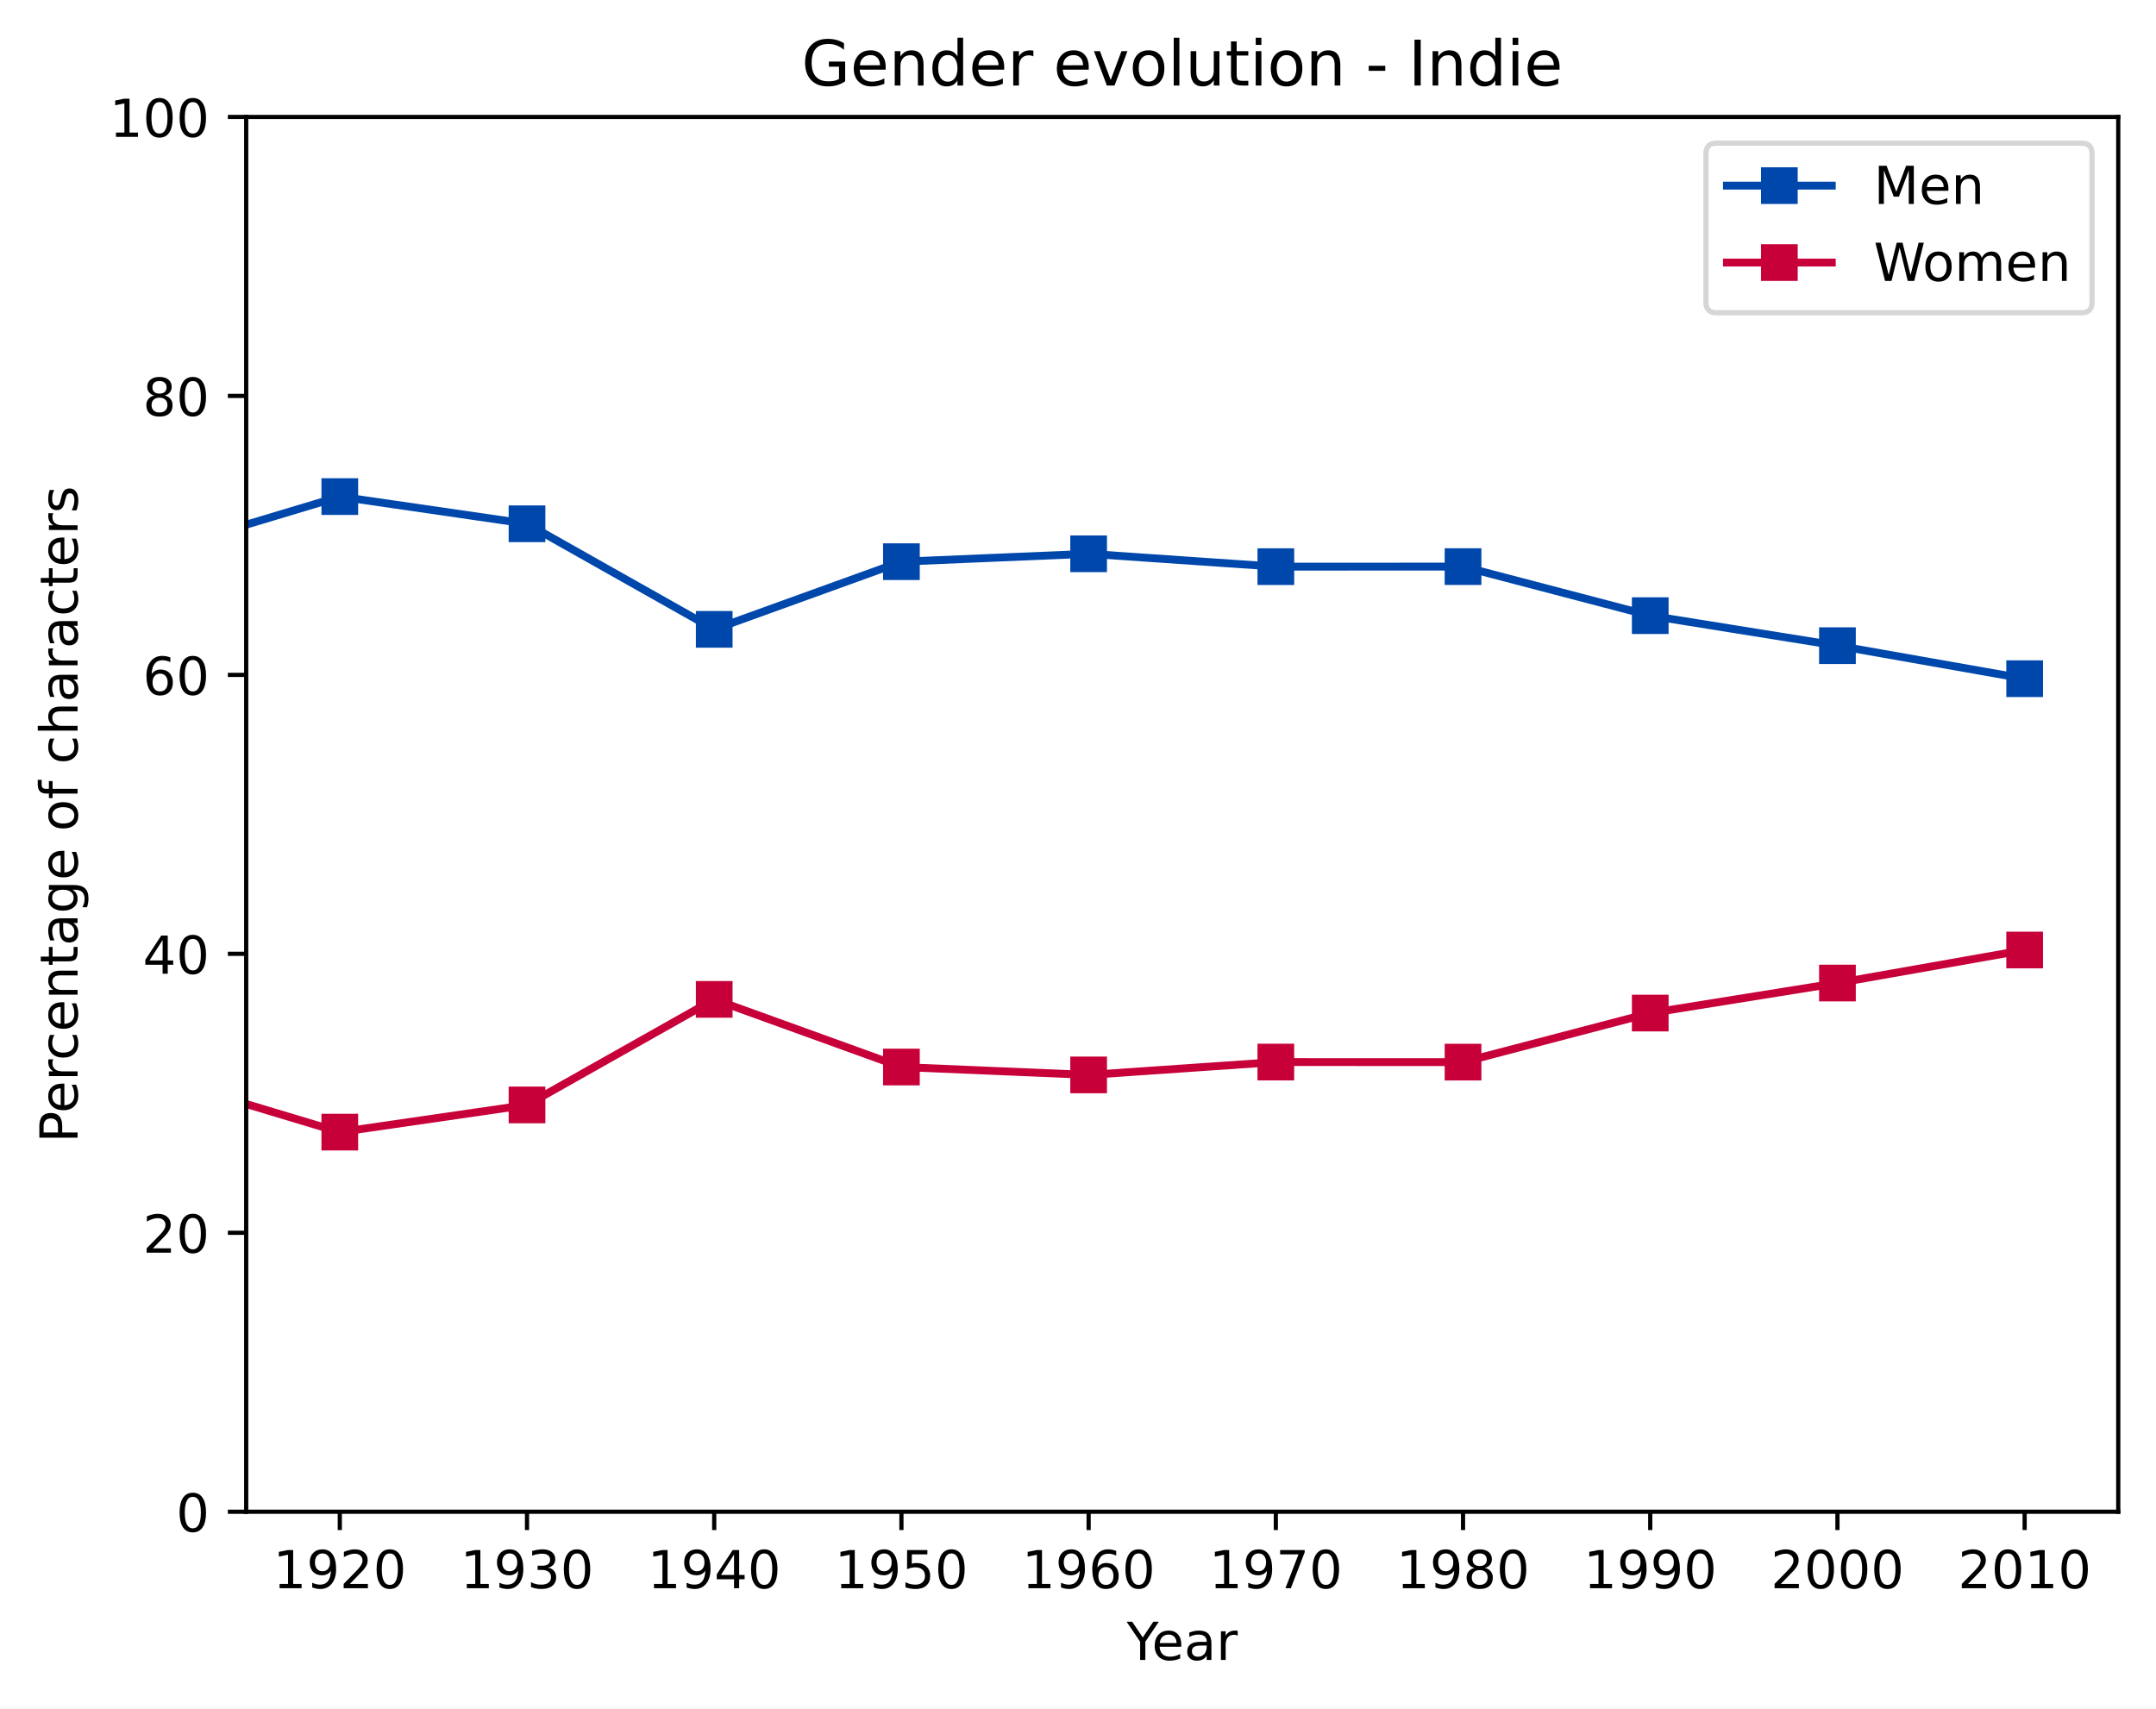
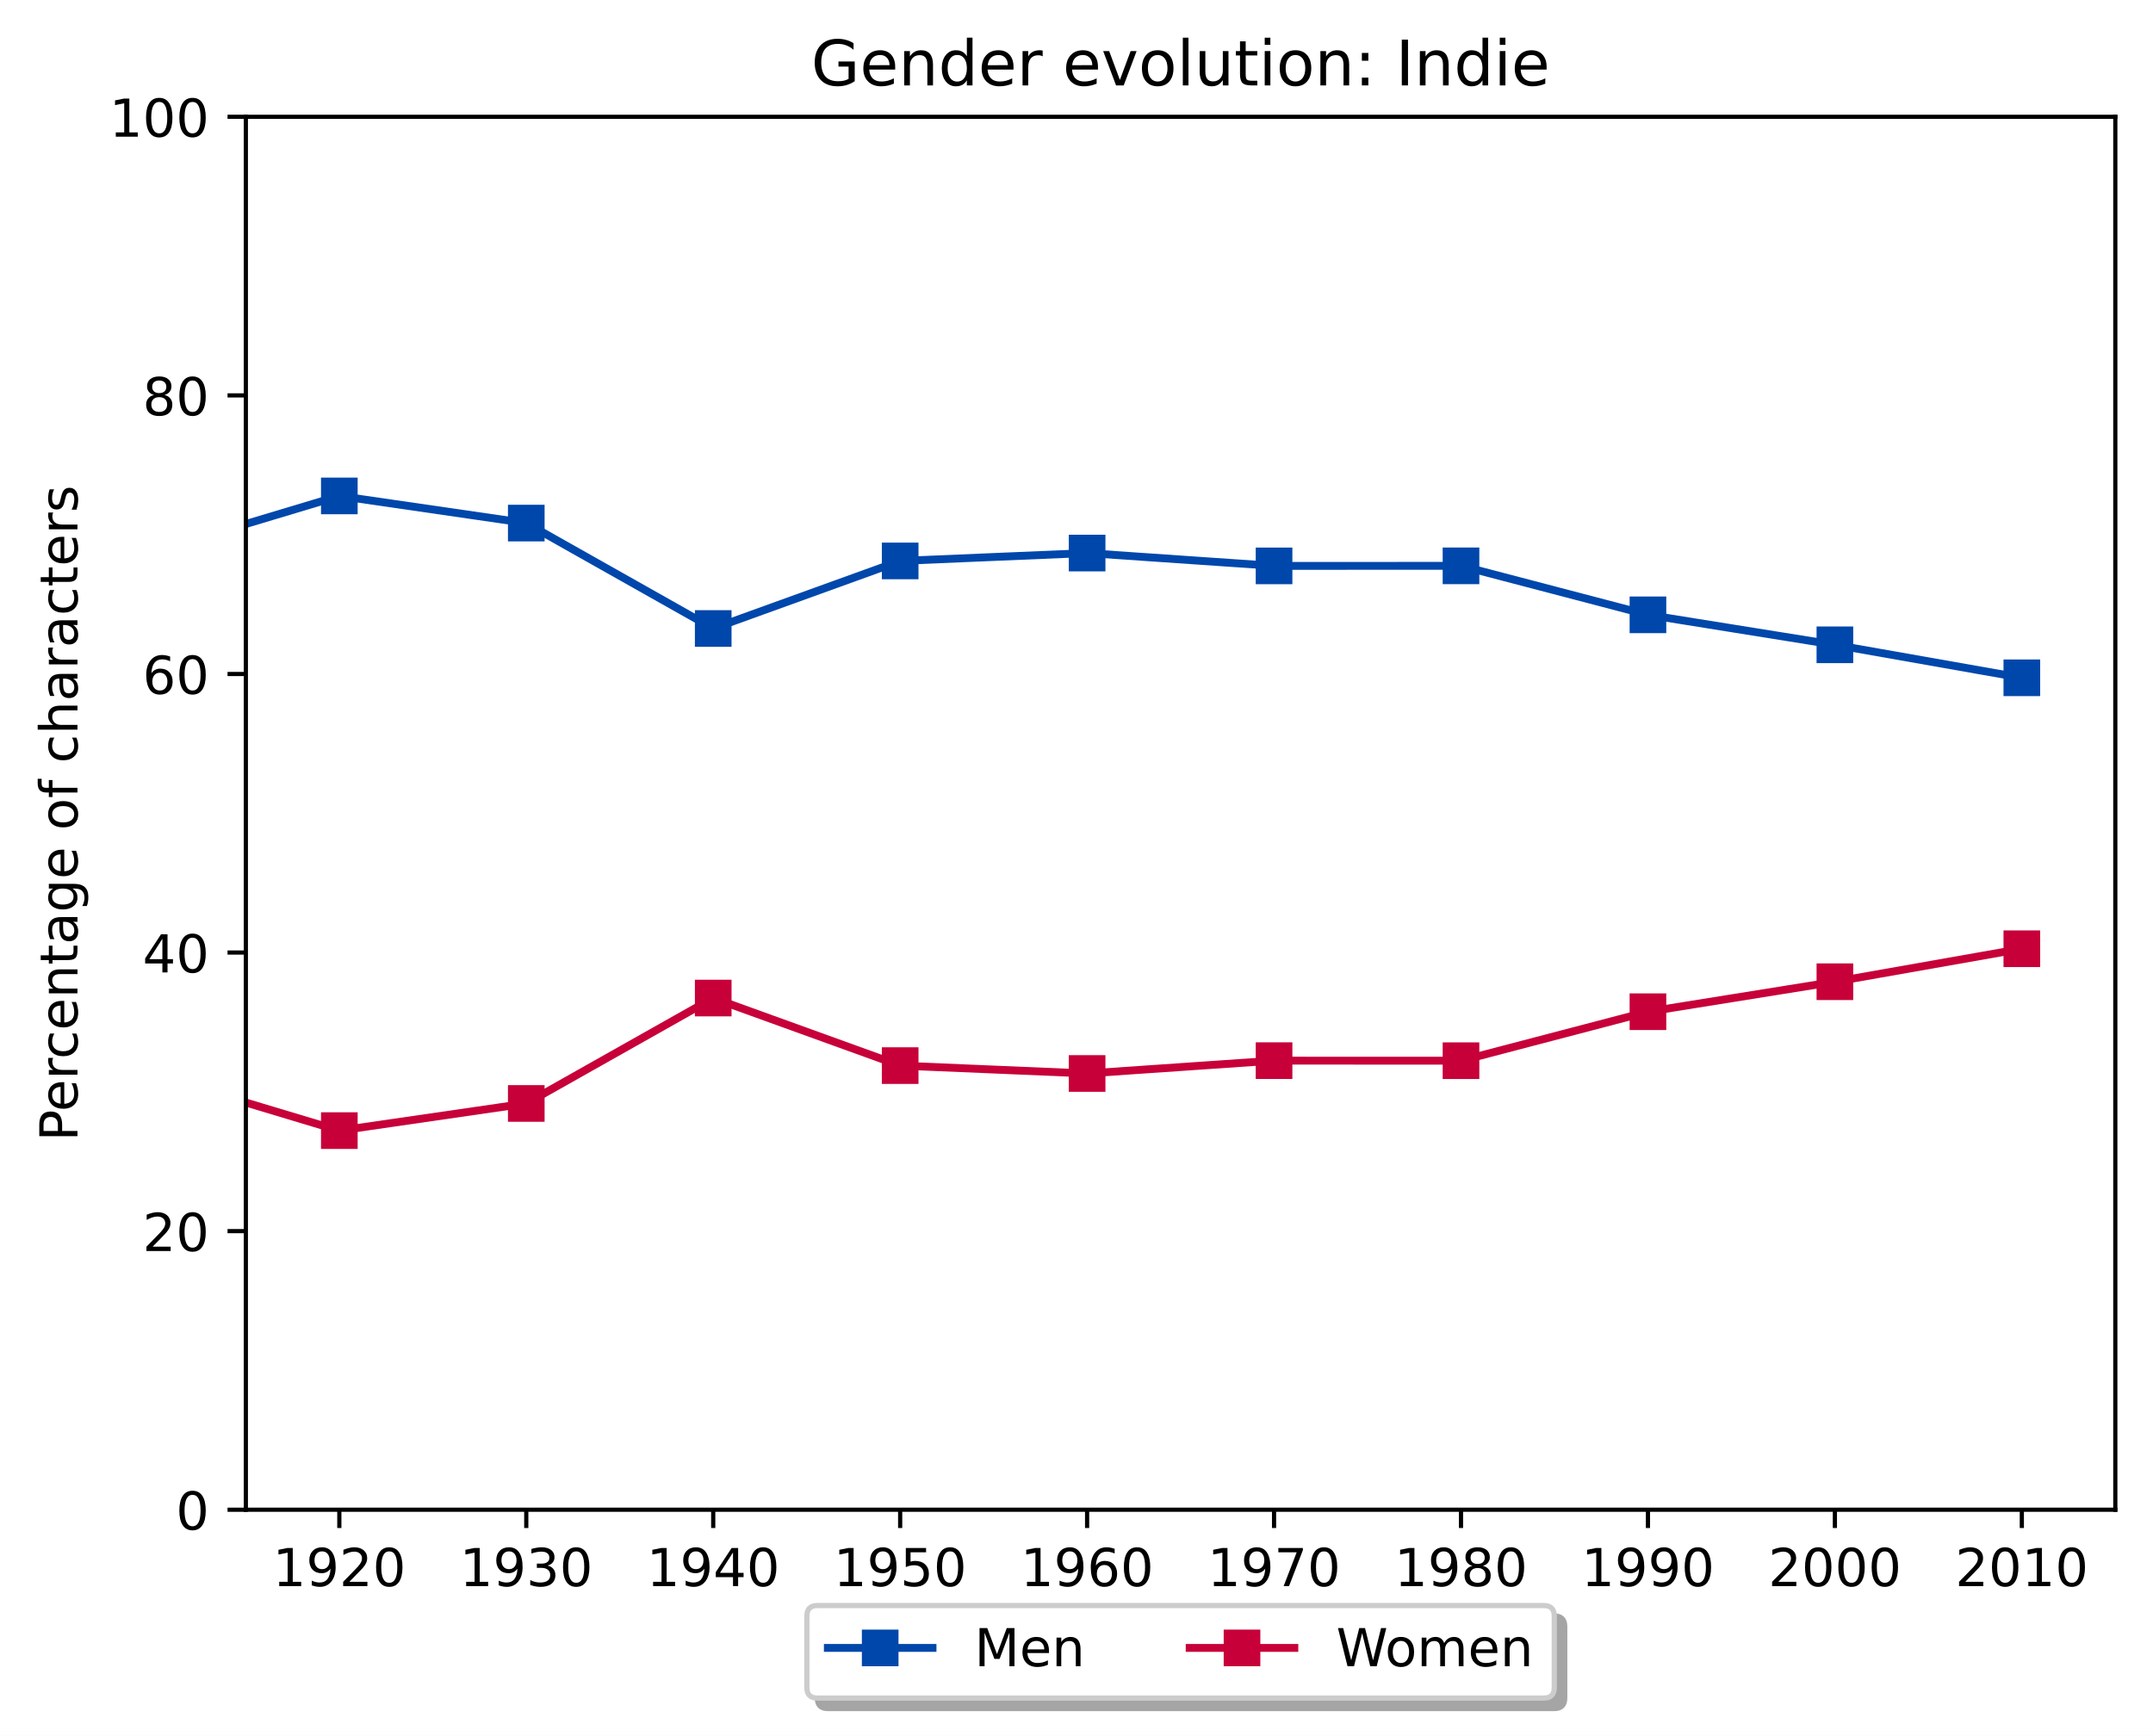
- <svg xmlns="http://www.w3.org/2000/svg" xmlns:xlink="http://www.w3.org/1999/xlink" width="411.286pt" height="325.986pt" viewBox="0 0 411.286 325.986" version="1.1">
+ <svg xmlns="http://www.w3.org/2000/svg" xmlns:xlink="http://www.w3.org/1999/xlink" width="411.286pt" height="331.614pt" viewBox="0 0 411.286 331.614" version="1.1">
  <defs>
    <style type="text/css">*{stroke-linejoin: round; stroke-linecap: butt}</style>
  </defs>
  <g id="figure_1">
    <g id="patch_1">
-       <path d="M 0 325.986  L 411.286 325.986  L 411.286 0  L 0 0  z " style="fill: #ffffff" />
+       <path d="M 0 331.614  L 411.286 331.614  L 411.286 0  L 0 0  z " style="fill: #ffffff" />
    </g>
    <g id="axes_1">
      <g id="patch_2">
        <path d="M 46.966 288.43  L 404.086 288.43  L 404.086 22.318  L 46.966 22.318  z " style="fill: #ffffff" />
      </g>
      <g id="matplotlib.axis_1">
        <g id="xtick_1">
          <g id="line2d_1">
            <defs>
-               <path id="m9029a5acb0" d="M 0 0  L 0 3.5  " style="stroke: #000000; stroke-width: 0.8" />
-             </defs>
-             <g>
-               <use xlink:href="#m9029a5acb0" x="64.822" y="288.43" style="stroke: #000000; stroke-width: 0.8" />
+               <path id="m57c73f79bc" d="M 0 0  L 0 3.5  " style="stroke: #000000; stroke-width: 0.8" />
+             </defs>
+             <g>
+               <use xlink:href="#m57c73f79bc" x="64.822" y="288.43" style="stroke: #000000; stroke-width: 0.8" />
            </g>
          </g>
          <g id="text_1">
            <g transform="translate(52.09663 303.0286)scale(0.1 -0.1)">
              <defs>
                <path id="DejaVuSans-31" d="M 794 531  L 1825 531  L 1825 4091  L 703 3866  L 703 4441  L 1819 4666  L 2450 4666  L 2450 531  L 3481 531  L 3481 0  L 794 0  L 794 531  z " transform="scale(0.015625)" />
                <path id="DejaVuSans-39" d="M 703 97  L 703 672  Q 941 559 1184 500  Q 1428 441 1663 441  Q 2288 441 2617 861  Q 2947 1281 2994 2138  Q 2813 1869 2534 1725  Q 2256 1581 1919 1581  Q 1219 1581 811 2004  Q 403 2428 403 3163  Q 403 3881 828 4315  Q 1253 4750 1959 4750  Q 2769 4750 3195 4129  Q 3622 3509 3622 2328  Q 3622 1225 3098 567  Q 2575 -91 1691 -91  Q 1453 -91 1209 -44  Q 966 3 703 97  z M 1959 2075  Q 2384 2075 2632 2365  Q 2881 2656 2881 3163  Q 2881 3666 2632 3958  Q 2384 4250 1959 4250  Q 1534 4250 1286 3958  Q 1038 3666 1038 3163  Q 1038 2656 1286 2365  Q 1534 2075 1959 2075  z " transform="scale(0.015625)" />
                <path id="DejaVuSans-32" d="M 1228 531  L 3431 531  L 3431 0  L 469 0  L 469 531  Q 828 903 1448 1529  Q 2069 2156 2228 2338  Q 2531 2678 2651 2914  Q 2772 3150 2772 3378  Q 2772 3750 2511 3984  Q 2250 4219 1831 4219  Q 1534 4219 1204 4116  Q 875 4013 500 3803  L 500 4441  Q 881 4594 1212 4672  Q 1544 4750 1819 4750  Q 2544 4750 2975 4387  Q 3406 4025 3406 3419  Q 3406 3131 3298 2873  Q 3191 2616 2906 2266  Q 2828 2175 2409 1742  Q 1991 1309 1228 531  z " transform="scale(0.015625)" />
                <path id="DejaVuSans-30" d="M 2034 4250  Q 1547 4250 1301 3770  Q 1056 3291 1056 2328  Q 1056 1369 1301 889  Q 1547 409 2034 409  Q 2525 409 2770 889  Q 3016 1369 3016 2328  Q 3016 3291 2770 3770  Q 2525 4250 2034 4250  z M 2034 4750  Q 2819 4750 3233 4129  Q 3647 3509 3647 2328  Q 3647 1150 3233 529  Q 2819 -91 2034 -91  Q 1250 -91 836 529  Q 422 1150 422 2328  Q 422 3509 836 4129  Q 1250 4750 2034 4750  z " transform="scale(0.015625)" />
              </defs>
              <use xlink:href="#DejaVuSans-31" />
              <use xlink:href="#DejaVuSans-39" x="63.623" />
              <use xlink:href="#DejaVuSans-32" x="127.246" />
              <use xlink:href="#DejaVuSans-30" x="190.869" />
            </g>
          </g>
        </g>
        <g id="xtick_2">
          <g id="line2d_2">
            <g>
-               <use xlink:href="#m9029a5acb0" x="100.534" y="288.43" style="stroke: #000000; stroke-width: 0.8" />
+               <use xlink:href="#m57c73f79bc" x="100.534" y="288.43" style="stroke: #000000; stroke-width: 0.8" />
            </g>
          </g>
          <g id="text_2">
            <g transform="translate(87.80863 303.0286)scale(0.1 -0.1)">
              <defs>
                <path id="DejaVuSans-33" d="M 2597 2516  Q 3050 2419 3304 2112  Q 3559 1806 3559 1356  Q 3559 666 3084 287  Q 2609 -91 1734 -91  Q 1441 -91 1130 -33  Q 819 25 488 141  L 488 750  Q 750 597 1062 519  Q 1375 441 1716 441  Q 2309 441 2620 675  Q 2931 909 2931 1356  Q 2931 1769 2642 2001  Q 2353 2234 1838 2234  L 1294 2234  L 1294 2753  L 1863 2753  Q 2328 2753 2575 2939  Q 2822 3125 2822 3475  Q 2822 3834 2567 4026  Q 2313 4219 1838 4219  Q 1578 4219 1281 4162  Q 984 4106 628 3988  L 628 4550  Q 988 4650 1302 4700  Q 1616 4750 1894 4750  Q 2613 4750 3031 4423  Q 3450 4097 3450 3541  Q 3450 3153 3228 2886  Q 3006 2619 2597 2516  z " transform="scale(0.015625)" />
              </defs>
              <use xlink:href="#DejaVuSans-31" />
              <use xlink:href="#DejaVuSans-39" x="63.623" />
              <use xlink:href="#DejaVuSans-33" x="127.246" />
              <use xlink:href="#DejaVuSans-30" x="190.869" />
            </g>
          </g>
        </g>
        <g id="xtick_3">
          <g id="line2d_3">
            <g>
-               <use xlink:href="#m9029a5acb0" x="136.246" y="288.43" style="stroke: #000000; stroke-width: 0.8" />
+               <use xlink:href="#m57c73f79bc" x="136.246" y="288.43" style="stroke: #000000; stroke-width: 0.8" />
            </g>
          </g>
          <g id="text_3">
            <g transform="translate(123.5206 303.0286)scale(0.1 -0.1)">
              <defs>
                <path id="DejaVuSans-34" d="M 2419 4116  L 825 1625  L 2419 1625  L 2419 4116  z M 2253 4666  L 3047 4666  L 3047 1625  L 3713 1625  L 3713 1100  L 3047 1100  L 3047 0  L 2419 0  L 2419 1100  L 313 1100  L 313 1709  L 2253 4666  z " transform="scale(0.015625)" />
              </defs>
              <use xlink:href="#DejaVuSans-31" />
              <use xlink:href="#DejaVuSans-39" x="63.623" />
              <use xlink:href="#DejaVuSans-34" x="127.246" />
              <use xlink:href="#DejaVuSans-30" x="190.869" />
            </g>
          </g>
        </g>
        <g id="xtick_4">
          <g id="line2d_4">
            <g>
-               <use xlink:href="#m9029a5acb0" x="171.958" y="288.43" style="stroke: #000000; stroke-width: 0.8" />
+               <use xlink:href="#m57c73f79bc" x="171.958" y="288.43" style="stroke: #000000; stroke-width: 0.8" />
            </g>
          </g>
          <g id="text_4">
            <g transform="translate(159.2326 303.0286)scale(0.1 -0.1)">
              <defs>
                <path id="DejaVuSans-35" d="M 691 4666  L 3169 4666  L 3169 4134  L 1269 4134  L 1269 2991  Q 1406 3038 1543 3061  Q 1681 3084 1819 3084  Q 2600 3084 3056 2656  Q 3513 2228 3513 1497  Q 3513 744 3044 326  Q 2575 -91 1722 -91  Q 1428 -91 1123 -41  Q 819 9 494 109  L 494 744  Q 775 591 1075 516  Q 1375 441 1709 441  Q 2250 441 2565 725  Q 2881 1009 2881 1497  Q 2881 1984 2565 2268  Q 2250 2553 1709 2553  Q 1456 2553 1204 2497  Q 953 2441 691 2322  L 691 4666  z " transform="scale(0.015625)" />
              </defs>
              <use xlink:href="#DejaVuSans-31" />
              <use xlink:href="#DejaVuSans-39" x="63.623" />
              <use xlink:href="#DejaVuSans-35" x="127.246" />
              <use xlink:href="#DejaVuSans-30" x="190.869" />
            </g>
          </g>
        </g>
        <g id="xtick_5">
          <g id="line2d_5">
            <g>
-               <use xlink:href="#m9029a5acb0" x="207.67" y="288.43" style="stroke: #000000; stroke-width: 0.8" />
+               <use xlink:href="#m57c73f79bc" x="207.67" y="288.43" style="stroke: #000000; stroke-width: 0.8" />
            </g>
          </g>
          <g id="text_5">
            <g transform="translate(194.9446 303.0286)scale(0.1 -0.1)">
              <defs>
                <path id="DejaVuSans-36" d="M 2113 2584  Q 1688 2584 1439 2293  Q 1191 2003 1191 1497  Q 1191 994 1439 701  Q 1688 409 2113 409  Q 2538 409 2786 701  Q 3034 994 3034 1497  Q 3034 2003 2786 2293  Q 2538 2584 2113 2584  z M 3366 4563  L 3366 3988  Q 3128 4100 2886 4159  Q 2644 4219 2406 4219  Q 1781 4219 1451 3797  Q 1122 3375 1075 2522  Q 1259 2794 1537 2939  Q 1816 3084 2150 3084  Q 2853 3084 3261 2657  Q 3669 2231 3669 1497  Q 3669 778 3244 343  Q 2819 -91 2113 -91  Q 1303 -91 875 529  Q 447 1150 447 2328  Q 447 3434 972 4092  Q 1497 4750 2381 4750  Q 2619 4750 2861 4703  Q 3103 4656 3366 4563  z " transform="scale(0.015625)" />
              </defs>
              <use xlink:href="#DejaVuSans-31" />
              <use xlink:href="#DejaVuSans-39" x="63.623" />
              <use xlink:href="#DejaVuSans-36" x="127.246" />
              <use xlink:href="#DejaVuSans-30" x="190.869" />
            </g>
          </g>
        </g>
        <g id="xtick_6">
          <g id="line2d_6">
            <g>
-               <use xlink:href="#m9029a5acb0" x="243.382" y="288.43" style="stroke: #000000; stroke-width: 0.8" />
+               <use xlink:href="#m57c73f79bc" x="243.382" y="288.43" style="stroke: #000000; stroke-width: 0.8" />
            </g>
          </g>
          <g id="text_6">
            <g transform="translate(230.6566 303.0286)scale(0.1 -0.1)">
              <defs>
                <path id="DejaVuSans-37" d="M 525 4666  L 3525 4666  L 3525 4397  L 1831 0  L 1172 0  L 2766 4134  L 525 4134  L 525 4666  z " transform="scale(0.015625)" />
              </defs>
              <use xlink:href="#DejaVuSans-31" />
              <use xlink:href="#DejaVuSans-39" x="63.623" />
              <use xlink:href="#DejaVuSans-37" x="127.246" />
              <use xlink:href="#DejaVuSans-30" x="190.869" />
            </g>
          </g>
        </g>
        <g id="xtick_7">
          <g id="line2d_7">
            <g>
-               <use xlink:href="#m9029a5acb0" x="279.094" y="288.43" style="stroke: #000000; stroke-width: 0.8" />
+               <use xlink:href="#m57c73f79bc" x="279.094" y="288.43" style="stroke: #000000; stroke-width: 0.8" />
            </g>
          </g>
          <g id="text_7">
            <g transform="translate(266.3686 303.0286)scale(0.1 -0.1)">
              <defs>
                <path id="DejaVuSans-38" d="M 2034 2216  Q 1584 2216 1326 1975  Q 1069 1734 1069 1313  Q 1069 891 1326 650  Q 1584 409 2034 409  Q 2484 409 2743 651  Q 3003 894 3003 1313  Q 3003 1734 2745 1975  Q 2488 2216 2034 2216  z M 1403 2484  Q 997 2584 770 2862  Q 544 3141 544 3541  Q 544 4100 942 4425  Q 1341 4750 2034 4750  Q 2731 4750 3128 4425  Q 3525 4100 3525 3541  Q 3525 3141 3298 2862  Q 3072 2584 2669 2484  Q 3125 2378 3379 2068  Q 3634 1759 3634 1313  Q 3634 634 3220 271  Q 2806 -91 2034 -91  Q 1263 -91 848 271  Q 434 634 434 1313  Q 434 1759 690 2068  Q 947 2378 1403 2484  z M 1172 3481  Q 1172 3119 1398 2916  Q 1625 2713 2034 2713  Q 2441 2713 2670 2916  Q 2900 3119 2900 3481  Q 2900 3844 2670 4047  Q 2441 4250 2034 4250  Q 1625 4250 1398 4047  Q 1172 3844 1172 3481  z " transform="scale(0.015625)" />
              </defs>
              <use xlink:href="#DejaVuSans-31" />
              <use xlink:href="#DejaVuSans-39" x="63.623" />
              <use xlink:href="#DejaVuSans-38" x="127.246" />
              <use xlink:href="#DejaVuSans-30" x="190.869" />
            </g>
          </g>
        </g>
        <g id="xtick_8">
          <g id="line2d_8">
            <g>
-               <use xlink:href="#m9029a5acb0" x="314.806" y="288.43" style="stroke: #000000; stroke-width: 0.8" />
+               <use xlink:href="#m57c73f79bc" x="314.806" y="288.43" style="stroke: #000000; stroke-width: 0.8" />
            </g>
          </g>
          <g id="text_8">
            <g transform="translate(302.0806 303.0286)scale(0.1 -0.1)">
              <use xlink:href="#DejaVuSans-31" />
              <use xlink:href="#DejaVuSans-39" x="63.623" />
              <use xlink:href="#DejaVuSans-39" x="127.246" />
              <use xlink:href="#DejaVuSans-30" x="190.869" />
            </g>
          </g>
        </g>
        <g id="xtick_9">
          <g id="line2d_9">
            <g>
-               <use xlink:href="#m9029a5acb0" x="350.518" y="288.43" style="stroke: #000000; stroke-width: 0.8" />
+               <use xlink:href="#m57c73f79bc" x="350.518" y="288.43" style="stroke: #000000; stroke-width: 0.8" />
            </g>
          </g>
          <g id="text_9">
            <g transform="translate(337.7926 303.0286)scale(0.1 -0.1)">
              <use xlink:href="#DejaVuSans-32" />
              <use xlink:href="#DejaVuSans-30" x="63.623" />
              <use xlink:href="#DejaVuSans-30" x="127.246" />
              <use xlink:href="#DejaVuSans-30" x="190.869" />
            </g>
          </g>
        </g>
        <g id="xtick_10">
          <g id="line2d_10">
            <g>
-               <use xlink:href="#m9029a5acb0" x="386.23" y="288.43" style="stroke: #000000; stroke-width: 0.8" />
+               <use xlink:href="#m57c73f79bc" x="386.23" y="288.43" style="stroke: #000000; stroke-width: 0.8" />
            </g>
          </g>
          <g id="text_10">
            <g transform="translate(373.5046 303.0286)scale(0.1 -0.1)">
              <use xlink:href="#DejaVuSans-32" />
              <use xlink:href="#DejaVuSans-30" x="63.623" />
              <use xlink:href="#DejaVuSans-31" x="127.246" />
              <use xlink:href="#DejaVuSans-30" x="190.869" />
            </g>
          </g>
        </g>
        <g id="text_11">
          <g transform="translate(214.9381 316.7067)scale(0.1 -0.1)">
            <defs>
              <path id="DejaVuSans-59" d="M -13 4666  L 666 4666  L 1959 2747  L 3244 4666  L 3922 4666  L 2272 2222  L 2272 0  L 1638 0  L 1638 2222  L -13 4666  z " transform="scale(0.015625)" />
              <path id="DejaVuSans-65" d="M 3597 1894  L 3597 1613  L 953 1613  Q 991 1019 1311 708  Q 1631 397 2203 397  Q 2534 397 2845 478  Q 3156 559 3463 722  L 3463 178  Q 3153 47 2828 -22  Q 2503 -91 2169 -91  Q 1331 -91 842 396  Q 353 884 353 1716  Q 353 2575 817 3079  Q 1281 3584 2069 3584  Q 2775 3584 3186 3129  Q 3597 2675 3597 1894  z M 3022 2063  Q 3016 2534 2758 2815  Q 2500 3097 2075 3097  Q 1594 3097 1305 2825  Q 1016 2553 972 2059  L 3022 2063  z " transform="scale(0.015625)" />
              <path id="DejaVuSans-61" d="M 2194 1759  Q 1497 1759 1228 1600  Q 959 1441 959 1056  Q 959 750 1161 570  Q 1363 391 1709 391  Q 2188 391 2477 730  Q 2766 1069 2766 1631  L 2766 1759  L 2194 1759  z M 3341 1997  L 3341 0  L 2766 0  L 2766 531  Q 2569 213 2275 61  Q 1981 -91 1556 -91  Q 1019 -91 701 211  Q 384 513 384 1019  Q 384 1609 779 1909  Q 1175 2209 1959 2209  L 2766 2209  L 2766 2266  Q 2766 2663 2505 2880  Q 2244 3097 1772 3097  Q 1472 3097 1187 3025  Q 903 2953 641 2809  L 641 3341  Q 956 3463 1253 3523  Q 1550 3584 1831 3584  Q 2591 3584 2966 3190  Q 3341 2797 3341 1997  z " transform="scale(0.015625)" />
              <path id="DejaVuSans-72" d="M 2631 2963  Q 2534 3019 2420 3045  Q 2306 3072 2169 3072  Q 1681 3072 1420 2755  Q 1159 2438 1159 1844  L 1159 0  L 581 0  L 581 3500  L 1159 3500  L 1159 2956  Q 1341 3275 1631 3429  Q 1922 3584 2338 3584  Q 2397 3584 2469 3576  Q 2541 3569 2628 3553  L 2631 2963  z " transform="scale(0.015625)" />
            </defs>
            <use xlink:href="#DejaVuSans-59" />
            <use xlink:href="#DejaVuSans-65" x="47.834" />
            <use xlink:href="#DejaVuSans-61" x="109.357" />
            <use xlink:href="#DejaVuSans-72" x="170.637" />
          </g>
        </g>
      </g>
      <g id="matplotlib.axis_2">
        <g id="ytick_1">
          <g id="line2d_11">
            <defs>
-               <path id="mecbcc56a6c" d="M 0 0  L -3.5 0  " style="stroke: #000000; stroke-width: 0.8" />
-             </defs>
-             <g>
-               <use xlink:href="#mecbcc56a6c" x="46.966" y="288.43" style="stroke: #000000; stroke-width: 0.8" />
+               <path id="m6d19a3e834" d="M 0 0  L -3.5 0  " style="stroke: #000000; stroke-width: 0.8" />
+             </defs>
+             <g>
+               <use xlink:href="#m6d19a3e834" x="46.966" y="288.43" style="stroke: #000000; stroke-width: 0.8" />
            </g>
          </g>
          <g id="text_12">
            <g transform="translate(33.60312 292.2293)scale(0.1 -0.1)">
              <use xlink:href="#DejaVuSans-30" />
            </g>
          </g>
        </g>
        <g id="ytick_2">
          <g id="line2d_12">
            <g>
-               <use xlink:href="#mecbcc56a6c" x="46.966" y="235.208" style="stroke: #000000; stroke-width: 0.8" />
+               <use xlink:href="#m6d19a3e834" x="46.966" y="235.208" style="stroke: #000000; stroke-width: 0.8" />
            </g>
          </g>
          <g id="text_13">
            <g transform="translate(27.24063 239.0069)scale(0.1 -0.1)">
              <use xlink:href="#DejaVuSans-32" />
              <use xlink:href="#DejaVuSans-30" x="63.623" />
            </g>
          </g>
        </g>
        <g id="ytick_3">
          <g id="line2d_13">
            <g>
-               <use xlink:href="#mecbcc56a6c" x="46.966" y="181.985" style="stroke: #000000; stroke-width: 0.8" />
+               <use xlink:href="#m6d19a3e834" x="46.966" y="181.985" style="stroke: #000000; stroke-width: 0.8" />
            </g>
          </g>
          <g id="text_14">
            <g transform="translate(27.24063 185.7845)scale(0.1 -0.1)">
              <use xlink:href="#DejaVuSans-34" />
              <use xlink:href="#DejaVuSans-30" x="63.623" />
            </g>
          </g>
        </g>
        <g id="ytick_4">
          <g id="line2d_14">
            <g>
-               <use xlink:href="#mecbcc56a6c" x="46.966" y="128.763" style="stroke: #000000; stroke-width: 0.8" />
+               <use xlink:href="#m6d19a3e834" x="46.966" y="128.763" style="stroke: #000000; stroke-width: 0.8" />
            </g>
          </g>
          <g id="text_15">
            <g transform="translate(27.24063 132.5621)scale(0.1 -0.1)">
              <use xlink:href="#DejaVuSans-36" />
              <use xlink:href="#DejaVuSans-30" x="63.623" />
            </g>
          </g>
        </g>
        <g id="ytick_5">
          <g id="line2d_15">
            <g>
-               <use xlink:href="#mecbcc56a6c" x="46.966" y="75.541" style="stroke: #000000; stroke-width: 0.8" />
+               <use xlink:href="#m6d19a3e834" x="46.966" y="75.541" style="stroke: #000000; stroke-width: 0.8" />
            </g>
          </g>
          <g id="text_16">
            <g transform="translate(27.24063 79.33974)scale(0.1 -0.1)">
              <use xlink:href="#DejaVuSans-38" />
              <use xlink:href="#DejaVuSans-30" x="63.623" />
            </g>
          </g>
        </g>
        <g id="ytick_6">
          <g id="line2d_16">
            <g>
-               <use xlink:href="#mecbcc56a6c" x="46.966" y="22.318" style="stroke: #000000; stroke-width: 0.8" />
+               <use xlink:href="#m6d19a3e834" x="46.966" y="22.318" style="stroke: #000000; stroke-width: 0.8" />
            </g>
          </g>
          <g id="text_17">
            <g transform="translate(20.87813 26.11734)scale(0.1 -0.1)">
              <use xlink:href="#DejaVuSans-31" />
              <use xlink:href="#DejaVuSans-30" x="63.623" />
              <use xlink:href="#DejaVuSans-30" x="127.246" />
            </g>
          </g>
        </g>
        <g id="text_18">
          <g transform="translate(14.79844 218.0421)rotate(-90)scale(0.1 -0.1)">
            <defs>
              <path id="DejaVuSans-50" d="M 1259 4147  L 1259 2394  L 2053 2394  Q 2494 2394 2734 2622  Q 2975 2850 2975 3272  Q 2975 3691 2734 3919  Q 2494 4147 2053 4147  L 1259 4147  z M 628 4666  L 2053 4666  Q 2838 4666 3239 4311  Q 3641 3956 3641 3272  Q 3641 2581 3239 2228  Q 2838 1875 2053 1875  L 1259 1875  L 1259 0  L 628 0  L 628 4666  z " transform="scale(0.015625)" />
              <path id="DejaVuSans-63" d="M 3122 3366  L 3122 2828  Q 2878 2963 2633 3030  Q 2388 3097 2138 3097  Q 1578 3097 1268 2742  Q 959 2388 959 1747  Q 959 1106 1268 751  Q 1578 397 2138 397  Q 2388 397 2633 464  Q 2878 531 3122 666  L 3122 134  Q 2881 22 2623 -34  Q 2366 -91 2075 -91  Q 1284 -91 818 406  Q 353 903 353 1747  Q 353 2603 823 3093  Q 1294 3584 2113 3584  Q 2378 3584 2631 3529  Q 2884 3475 3122 3366  z " transform="scale(0.015625)" />
              <path id="DejaVuSans-6e" d="M 3513 2113  L 3513 0  L 2938 0  L 2938 2094  Q 2938 2591 2744 2837  Q 2550 3084 2163 3084  Q 1697 3084 1428 2787  Q 1159 2491 1159 1978  L 1159 0  L 581 0  L 581 3500  L 1159 3500  L 1159 2956  Q 1366 3272 1645 3428  Q 1925 3584 2291 3584  Q 2894 3584 3203 3211  Q 3513 2838 3513 2113  z " transform="scale(0.015625)" />
              <path id="DejaVuSans-74" d="M 1172 4494  L 1172 3500  L 2356 3500  L 2356 3053  L 1172 3053  L 1172 1153  Q 1172 725 1289 603  Q 1406 481 1766 481  L 2356 481  L 2356 0  L 1766 0  Q 1100 0 847 248  Q 594 497 594 1153  L 594 3053  L 172 3053  L 172 3500  L 594 3500  L 594 4494  L 1172 4494  z " transform="scale(0.015625)" />
              <path id="DejaVuSans-67" d="M 2906 1791  Q 2906 2416 2648 2759  Q 2391 3103 1925 3103  Q 1463 3103 1205 2759  Q 947 2416 947 1791  Q 947 1169 1205 825  Q 1463 481 1925 481  Q 2391 481 2648 825  Q 2906 1169 2906 1791  z M 3481 434  Q 3481 -459 3084 -895  Q 2688 -1331 1869 -1331  Q 1566 -1331 1297 -1286  Q 1028 -1241 775 -1147  L 775 -588  Q 1028 -725 1275 -790  Q 1522 -856 1778 -856  Q 2344 -856 2625 -561  Q 2906 -266 2906 331  L 2906 616  Q 2728 306 2450 153  Q 2172 0 1784 0  Q 1141 0 747 490  Q 353 981 353 1791  Q 353 2603 747 3093  Q 1141 3584 1784 3584  Q 2172 3584 2450 3431  Q 2728 3278 2906 2969  L 2906 3500  L 3481 3500  L 3481 434  z " transform="scale(0.015625)" />
              <path id="DejaVuSans-20" transform="scale(0.015625)" />
              <path id="DejaVuSans-6f" d="M 1959 3097  Q 1497 3097 1228 2736  Q 959 2375 959 1747  Q 959 1119 1226 758  Q 1494 397 1959 397  Q 2419 397 2687 759  Q 2956 1122 2956 1747  Q 2956 2369 2687 2733  Q 2419 3097 1959 3097  z M 1959 3584  Q 2709 3584 3137 3096  Q 3566 2609 3566 1747  Q 3566 888 3137 398  Q 2709 -91 1959 -91  Q 1206 -91 779 398  Q 353 888 353 1747  Q 353 2609 779 3096  Q 1206 3584 1959 3584  z " transform="scale(0.015625)" />
              <path id="DejaVuSans-66" d="M 2375 4863  L 2375 4384  L 1825 4384  Q 1516 4384 1395 4259  Q 1275 4134 1275 3809  L 1275 3500  L 2222 3500  L 2222 3053  L 1275 3053  L 1275 0  L 697 0  L 697 3053  L 147 3053  L 147 3500  L 697 3500  L 697 3744  Q 697 4328 969 4595  Q 1241 4863 1831 4863  L 2375 4863  z " transform="scale(0.015625)" />
              <path id="DejaVuSans-68" d="M 3513 2113  L 3513 0  L 2938 0  L 2938 2094  Q 2938 2591 2744 2837  Q 2550 3084 2163 3084  Q 1697 3084 1428 2787  Q 1159 2491 1159 1978  L 1159 0  L 581 0  L 581 4863  L 1159 4863  L 1159 2956  Q 1366 3272 1645 3428  Q 1925 3584 2291 3584  Q 2894 3584 3203 3211  Q 3513 2838 3513 2113  z " transform="scale(0.015625)" />
              <path id="DejaVuSans-73" d="M 2834 3397  L 2834 2853  Q 2591 2978 2328 3040  Q 2066 3103 1784 3103  Q 1356 3103 1142 2972  Q 928 2841 928 2578  Q 928 2378 1081 2264  Q 1234 2150 1697 2047  L 1894 2003  Q 2506 1872 2764 1633  Q 3022 1394 3022 966  Q 3022 478 2636 193  Q 2250 -91 1575 -91  Q 1294 -91 989 -36  Q 684 19 347 128  L 347 722  Q 666 556 975 473  Q 1284 391 1588 391  Q 1994 391 2212 530  Q 2431 669 2431 922  Q 2431 1156 2273 1281  Q 2116 1406 1581 1522  L 1381 1569  Q 847 1681 609 1914  Q 372 2147 372 2553  Q 372 3047 722 3315  Q 1072 3584 1716 3584  Q 2034 3584 2315 3537  Q 2597 3491 2834 3397  z " transform="scale(0.015625)" />
            </defs>
            <use xlink:href="#DejaVuSans-50" />
            <use xlink:href="#DejaVuSans-65" x="56.678" />
            <use xlink:href="#DejaVuSans-72" x="118.201" />
            <use xlink:href="#DejaVuSans-63" x="157.064" />
            <use xlink:href="#DejaVuSans-65" x="212.045" />
            <use xlink:href="#DejaVuSans-6e" x="273.568" />
            <use xlink:href="#DejaVuSans-74" x="336.947" />
            <use xlink:href="#DejaVuSans-61" x="376.156" />
            <use xlink:href="#DejaVuSans-67" x="437.436" />
            <use xlink:href="#DejaVuSans-65" x="500.912" />
            <use xlink:href="#DejaVuSans-20" x="562.436" />
            <use xlink:href="#DejaVuSans-6f" x="594.223" />
            <use xlink:href="#DejaVuSans-66" x="655.404" />
            <use xlink:href="#DejaVuSans-20" x="690.609" />
            <use xlink:href="#DejaVuSans-63" x="722.396" />
            <use xlink:href="#DejaVuSans-68" x="777.377" />
            <use xlink:href="#DejaVuSans-61" x="840.756" />
            <use xlink:href="#DejaVuSans-72" x="902.035" />
            <use xlink:href="#DejaVuSans-61" x="943.148" />
            <use xlink:href="#DejaVuSans-63" x="1004.428" />
            <use xlink:href="#DejaVuSans-74" x="1059.408" />
            <use xlink:href="#DejaVuSans-65" x="1098.617" />
            <use xlink:href="#DejaVuSans-72" x="1160.141" />
            <use xlink:href="#DejaVuSans-73" x="1201.254" />
          </g>
        </g>
      </g>
      <g id="line2d_17">
-         <path d="M -1 110.152  L 29.11 105.473  L 64.822 94.746  L 100.534 99.934  L 136.246 120.074  L 171.958 107.165  L 207.67 105.661  L 243.382 108.113  L 279.094 108.103  L 314.806 117.462  L 350.518 123.19  L 386.23 129.492  " clip-path="url(#p93adf90d68)" style="fill: none; stroke: #0047ab; stroke-width: 1.5; stroke-linecap: square" />
+         <path d="M -1 110.152  L 29.11 105.473  L 64.822 94.746  L 100.534 99.934  L 136.246 120.074  L 171.958 107.165  L 207.67 105.661  L 243.382 108.113  L 279.094 108.103  L 314.806 117.462  L 350.518 123.19  L 386.23 129.492  " clip-path="url(#p0b0b46cd45)" style="fill: none; stroke: #0047ab; stroke-width: 1.5; stroke-linecap: square" />
        <defs>
-           <path id="m911a1fcca7" d="M -3 3  L 3 3  L 3 -3  L -3 -3  z " style="stroke: #0047ab; stroke-linejoin: miter" />
+           <path id="m4047f54cd8" d="M -3 3  L 3 3  L 3 -3  L -3 -3  z " style="stroke: #0047ab; stroke-linejoin: miter" />
        </defs>
-         <g clip-path="url(#p93adf90d68)">
-           <use xlink:href="#m911a1fcca7" x="-1" y="110.152" style="fill: #0047ab; stroke: #0047ab; stroke-linejoin: miter" />
-           <use xlink:href="#m911a1fcca7" x="29.11" y="105.473" style="fill: #0047ab; stroke: #0047ab; stroke-linejoin: miter" />
-           <use xlink:href="#m911a1fcca7" x="64.822" y="94.746" style="fill: #0047ab; stroke: #0047ab; stroke-linejoin: miter" />
-           <use xlink:href="#m911a1fcca7" x="100.534" y="99.934" style="fill: #0047ab; stroke: #0047ab; stroke-linejoin: miter" />
-           <use xlink:href="#m911a1fcca7" x="136.246" y="120.074" style="fill: #0047ab; stroke: #0047ab; stroke-linejoin: miter" />
-           <use xlink:href="#m911a1fcca7" x="171.958" y="107.165" style="fill: #0047ab; stroke: #0047ab; stroke-linejoin: miter" />
-           <use xlink:href="#m911a1fcca7" x="207.67" y="105.661" style="fill: #0047ab; stroke: #0047ab; stroke-linejoin: miter" />
-           <use xlink:href="#m911a1fcca7" x="243.382" y="108.113" style="fill: #0047ab; stroke: #0047ab; stroke-linejoin: miter" />
-           <use xlink:href="#m911a1fcca7" x="279.094" y="108.103" style="fill: #0047ab; stroke: #0047ab; stroke-linejoin: miter" />
-           <use xlink:href="#m911a1fcca7" x="314.806" y="117.462" style="fill: #0047ab; stroke: #0047ab; stroke-linejoin: miter" />
-           <use xlink:href="#m911a1fcca7" x="350.518" y="123.19" style="fill: #0047ab; stroke: #0047ab; stroke-linejoin: miter" />
-           <use xlink:href="#m911a1fcca7" x="386.23" y="129.492" style="fill: #0047ab; stroke: #0047ab; stroke-linejoin: miter" />
+         <g clip-path="url(#p0b0b46cd45)">
+           <use xlink:href="#m4047f54cd8" x="-1" y="110.152" style="fill: #0047ab; stroke: #0047ab; stroke-linejoin: miter" />
+           <use xlink:href="#m4047f54cd8" x="29.11" y="105.473" style="fill: #0047ab; stroke: #0047ab; stroke-linejoin: miter" />
+           <use xlink:href="#m4047f54cd8" x="64.822" y="94.746" style="fill: #0047ab; stroke: #0047ab; stroke-linejoin: miter" />
+           <use xlink:href="#m4047f54cd8" x="100.534" y="99.934" style="fill: #0047ab; stroke: #0047ab; stroke-linejoin: miter" />
+           <use xlink:href="#m4047f54cd8" x="136.246" y="120.074" style="fill: #0047ab; stroke: #0047ab; stroke-linejoin: miter" />
+           <use xlink:href="#m4047f54cd8" x="171.958" y="107.165" style="fill: #0047ab; stroke: #0047ab; stroke-linejoin: miter" />
+           <use xlink:href="#m4047f54cd8" x="207.67" y="105.661" style="fill: #0047ab; stroke: #0047ab; stroke-linejoin: miter" />
+           <use xlink:href="#m4047f54cd8" x="243.382" y="108.113" style="fill: #0047ab; stroke: #0047ab; stroke-linejoin: miter" />
+           <use xlink:href="#m4047f54cd8" x="279.094" y="108.103" style="fill: #0047ab; stroke: #0047ab; stroke-linejoin: miter" />
+           <use xlink:href="#m4047f54cd8" x="314.806" y="117.462" style="fill: #0047ab; stroke: #0047ab; stroke-linejoin: miter" />
+           <use xlink:href="#m4047f54cd8" x="350.518" y="123.19" style="fill: #0047ab; stroke: #0047ab; stroke-linejoin: miter" />
+           <use xlink:href="#m4047f54cd8" x="386.23" y="129.492" style="fill: #0047ab; stroke: #0047ab; stroke-linejoin: miter" />
        </g>
      </g>
      <g id="line2d_18">
-         <path d="M -1 200.597  L 29.11 205.275  L 64.822 216.002  L 100.534 210.814  L 136.246 190.675  L 171.958 203.583  L 207.67 205.087  L 243.382 202.635  L 279.094 202.645  L 314.806 193.287  L 350.518 187.559  L 386.23 181.256  " clip-path="url(#p93adf90d68)" style="fill: none; stroke: #c70039; stroke-width: 1.5; stroke-linecap: square" />
+         <path d="M -1 200.597  L 29.11 205.275  L 64.822 216.002  L 100.534 210.814  L 136.246 190.675  L 171.958 203.583  L 207.67 205.087  L 243.382 202.635  L 279.094 202.645  L 314.806 193.287  L 350.518 187.559  L 386.23 181.256  " clip-path="url(#p0b0b46cd45)" style="fill: none; stroke: #c70039; stroke-width: 1.5; stroke-linecap: square" />
        <defs>
-           <path id="md2e56a8f9d" d="M -3 3  L 3 3  L 3 -3  L -3 -3  z " style="stroke: #c70039; stroke-linejoin: miter" />
+           <path id="mbb277d52a1" d="M -3 3  L 3 3  L 3 -3  L -3 -3  z " style="stroke: #c70039; stroke-linejoin: miter" />
        </defs>
-         <g clip-path="url(#p93adf90d68)">
-           <use xlink:href="#md2e56a8f9d" x="-1" y="200.597" style="fill: #c70039; stroke: #c70039; stroke-linejoin: miter" />
-           <use xlink:href="#md2e56a8f9d" x="29.11" y="205.275" style="fill: #c70039; stroke: #c70039; stroke-linejoin: miter" />
-           <use xlink:href="#md2e56a8f9d" x="64.822" y="216.002" style="fill: #c70039; stroke: #c70039; stroke-linejoin: miter" />
-           <use xlink:href="#md2e56a8f9d" x="100.534" y="210.814" style="fill: #c70039; stroke: #c70039; stroke-linejoin: miter" />
-           <use xlink:href="#md2e56a8f9d" x="136.246" y="190.675" style="fill: #c70039; stroke: #c70039; stroke-linejoin: miter" />
-           <use xlink:href="#md2e56a8f9d" x="171.958" y="203.583" style="fill: #c70039; stroke: #c70039; stroke-linejoin: miter" />
-           <use xlink:href="#md2e56a8f9d" x="207.67" y="205.087" style="fill: #c70039; stroke: #c70039; stroke-linejoin: miter" />
-           <use xlink:href="#md2e56a8f9d" x="243.382" y="202.635" style="fill: #c70039; stroke: #c70039; stroke-linejoin: miter" />
-           <use xlink:href="#md2e56a8f9d" x="279.094" y="202.645" style="fill: #c70039; stroke: #c70039; stroke-linejoin: miter" />
-           <use xlink:href="#md2e56a8f9d" x="314.806" y="193.287" style="fill: #c70039; stroke: #c70039; stroke-linejoin: miter" />
-           <use xlink:href="#md2e56a8f9d" x="350.518" y="187.559" style="fill: #c70039; stroke: #c70039; stroke-linejoin: miter" />
-           <use xlink:href="#md2e56a8f9d" x="386.23" y="181.256" style="fill: #c70039; stroke: #c70039; stroke-linejoin: miter" />
+         <g clip-path="url(#p0b0b46cd45)">
+           <use xlink:href="#mbb277d52a1" x="-1" y="200.597" style="fill: #c70039; stroke: #c70039; stroke-linejoin: miter" />
+           <use xlink:href="#mbb277d52a1" x="29.11" y="205.275" style="fill: #c70039; stroke: #c70039; stroke-linejoin: miter" />
+           <use xlink:href="#mbb277d52a1" x="64.822" y="216.002" style="fill: #c70039; stroke: #c70039; stroke-linejoin: miter" />
+           <use xlink:href="#mbb277d52a1" x="100.534" y="210.814" style="fill: #c70039; stroke: #c70039; stroke-linejoin: miter" />
+           <use xlink:href="#mbb277d52a1" x="136.246" y="190.675" style="fill: #c70039; stroke: #c70039; stroke-linejoin: miter" />
+           <use xlink:href="#mbb277d52a1" x="171.958" y="203.583" style="fill: #c70039; stroke: #c70039; stroke-linejoin: miter" />
+           <use xlink:href="#mbb277d52a1" x="207.67" y="205.087" style="fill: #c70039; stroke: #c70039; stroke-linejoin: miter" />
+           <use xlink:href="#mbb277d52a1" x="243.382" y="202.635" style="fill: #c70039; stroke: #c70039; stroke-linejoin: miter" />
+           <use xlink:href="#mbb277d52a1" x="279.094" y="202.645" style="fill: #c70039; stroke: #c70039; stroke-linejoin: miter" />
+           <use xlink:href="#mbb277d52a1" x="314.806" y="193.287" style="fill: #c70039; stroke: #c70039; stroke-linejoin: miter" />
+           <use xlink:href="#mbb277d52a1" x="350.518" y="187.559" style="fill: #c70039; stroke: #c70039; stroke-linejoin: miter" />
+           <use xlink:href="#mbb277d52a1" x="386.23" y="181.256" style="fill: #c70039; stroke: #c70039; stroke-linejoin: miter" />
        </g>
      </g>
      <g id="patch_3">
        <path d="M 46.966 288.43  L 46.966 22.318  " style="fill: none; stroke: #000000; stroke-width: 0.8; stroke-linejoin: miter; stroke-linecap: square" />
      </g>
      <g id="patch_4">
        <path d="M 404.086 288.43  L 404.086 22.318  " style="fill: none; stroke: #000000; stroke-width: 0.8; stroke-linejoin: miter; stroke-linecap: square" />
      </g>
      <g id="patch_5">
        <path d="M 46.966 288.43  L 404.086 288.43  " style="fill: none; stroke: #000000; stroke-width: 0.8; stroke-linejoin: miter; stroke-linecap: square" />
      </g>
      <g id="patch_6">
        <path d="M 46.966 22.318  L 404.086 22.318  " style="fill: none; stroke: #000000; stroke-width: 0.8; stroke-linejoin: miter; stroke-linecap: square" />
      </g>
      <g id="text_19">
-         <g transform="translate(152.9125 16.31812)scale(0.12 -0.12)">
+         <g transform="translate(154.9628 16.31812)scale(0.12 -0.12)">
          <defs>
            <path id="DejaVuSans-47" d="M 3809 666  L 3809 1919  L 2778 1919  L 2778 2438  L 4434 2438  L 4434 434  Q 4069 175 3628 42  Q 3188 -91 2688 -91  Q 1594 -91 976 548  Q 359 1188 359 2328  Q 359 3472 976 4111  Q 1594 4750 2688 4750  Q 3144 4750 3555 4637  Q 3966 4525 4313 4306  L 4313 3634  Q 3963 3931 3569 4081  Q 3175 4231 2741 4231  Q 1884 4231 1454 3753  Q 1025 3275 1025 2328  Q 1025 1384 1454 906  Q 1884 428 2741 428  Q 3075 428 3337 486  Q 3600 544 3809 666  z " transform="scale(0.015625)" />
            <path id="DejaVuSans-64" d="M 2906 2969  L 2906 4863  L 3481 4863  L 3481 0  L 2906 0  L 2906 525  Q 2725 213 2448 61  Q 2172 -91 1784 -91  Q 1150 -91 751 415  Q 353 922 353 1747  Q 353 2572 751 3078  Q 1150 3584 1784 3584  Q 2172 3584 2448 3432  Q 2725 3281 2906 2969  z M 947 1747  Q 947 1113 1208 752  Q 1469 391 1925 391  Q 2381 391 2643 752  Q 2906 1113 2906 1747  Q 2906 2381 2643 2742  Q 2381 3103 1925 3103  Q 1469 3103 1208 2742  Q 947 2381 947 1747  z " transform="scale(0.015625)" />
            <path id="DejaVuSans-76" d="M 191 3500  L 800 3500  L 1894 563  L 2988 3500  L 3597 3500  L 2284 0  L 1503 0  L 191 3500  z " transform="scale(0.015625)" />
            <path id="DejaVuSans-6c" d="M 603 4863  L 1178 4863  L 1178 0  L 603 0  L 603 4863  z " transform="scale(0.015625)" />
            <path id="DejaVuSans-75" d="M 544 1381  L 544 3500  L 1119 3500  L 1119 1403  Q 1119 906 1312 657  Q 1506 409 1894 409  Q 2359 409 2629 706  Q 2900 1003 2900 1516  L 2900 3500  L 3475 3500  L 3475 0  L 2900 0  L 2900 538  Q 2691 219 2414 64  Q 2138 -91 1772 -91  Q 1169 -91 856 284  Q 544 659 544 1381  z M 1991 3584  L 1991 3584  z " transform="scale(0.015625)" />
            <path id="DejaVuSans-69" d="M 603 3500  L 1178 3500  L 1178 0  L 603 0  L 603 3500  z M 603 4863  L 1178 4863  L 1178 4134  L 603 4134  L 603 4863  z " transform="scale(0.015625)" />
-             <path id="DejaVuSans-2d" d="M 313 2009  L 1997 2009  L 1997 1497  L 313 1497  L 313 2009  z " transform="scale(0.015625)" />
+             <path id="DejaVuSans-3a" d="M 750 794  L 1409 794  L 1409 0  L 750 0  L 750 794  z M 750 3309  L 1409 3309  L 1409 2516  L 750 2516  L 750 3309  z " transform="scale(0.015625)" />
            <path id="DejaVuSans-49" d="M 628 4666  L 1259 4666  L 1259 0  L 628 0  L 628 4666  z " transform="scale(0.015625)" />
          </defs>
          <use xlink:href="#DejaVuSans-47" />
          <use xlink:href="#DejaVuSans-65" x="77.49" />
          <use xlink:href="#DejaVuSans-6e" x="139.014" />
          <use xlink:href="#DejaVuSans-64" x="202.393" />
          <use xlink:href="#DejaVuSans-65" x="265.869" />
          <use xlink:href="#DejaVuSans-72" x="327.393" />
          <use xlink:href="#DejaVuSans-20" x="368.506" />
          <use xlink:href="#DejaVuSans-65" x="400.293" />
          <use xlink:href="#DejaVuSans-76" x="461.816" />
          <use xlink:href="#DejaVuSans-6f" x="520.996" />
          <use xlink:href="#DejaVuSans-6c" x="582.178" />
          <use xlink:href="#DejaVuSans-75" x="609.961" />
          <use xlink:href="#DejaVuSans-74" x="673.34" />
          <use xlink:href="#DejaVuSans-69" x="712.549" />
          <use xlink:href="#DejaVuSans-6f" x="740.332" />
          <use xlink:href="#DejaVuSans-6e" x="801.514" />
-           <use xlink:href="#DejaVuSans-20" x="864.893" />
-           <use xlink:href="#DejaVuSans-2d" x="896.68" />
-           <use xlink:href="#DejaVuSans-20" x="932.764" />
-           <use xlink:href="#DejaVuSans-49" x="964.551" />
-           <use xlink:href="#DejaVuSans-6e" x="994.043" />
-           <use xlink:href="#DejaVuSans-64" x="1057.422" />
-           <use xlink:href="#DejaVuSans-69" x="1120.898" />
-           <use xlink:href="#DejaVuSans-65" x="1148.682" />
+           <use xlink:href="#DejaVuSans-3a" x="864.893" />
+           <use xlink:href="#DejaVuSans-20" x="898.584" />
+           <use xlink:href="#DejaVuSans-49" x="930.371" />
+           <use xlink:href="#DejaVuSans-6e" x="959.863" />
+           <use xlink:href="#DejaVuSans-64" x="1023.242" />
+           <use xlink:href="#DejaVuSans-69" x="1086.719" />
+           <use xlink:href="#DejaVuSans-65" x="1114.502" />
        </g>
      </g>
      <g id="legend_1">
        <g id="patch_7">
-           <path d="M 327.436 59.674  L 397.086 59.674  Q 399.086 59.674 399.086 57.674  L 399.086 29.318  Q 399.086 27.318 397.086 27.318  L 327.436 27.318  Q 325.436 27.318 325.436 29.318  L 325.436 57.674  Q 325.436 59.674 327.436 59.674  z " style="fill: #ffffff; opacity: 0.8; stroke: #cccccc; stroke-linejoin: miter" />
+           <path d="M 158.141 326.414  L 296.91 326.414  Q 298.91 326.414 298.91 324.414  L 298.91 310.736  Q 298.91 308.736 296.91 308.736  L 158.141 308.736  Q 156.141 308.736 156.141 310.736  L 156.141 324.414  Q 156.141 326.414 158.141 326.414  z " style="fill: #4c4c4c; opacity: 0.5; stroke: #4c4c4c; stroke-linejoin: miter" />
+         </g>
+         <g id="patch_8">
+           <path d="M 156.141 324.414  L 294.91 324.414  Q 296.91 324.414 296.91 322.414  L 296.91 308.736  Q 296.91 306.736 294.91 306.736  L 156.141 306.736  Q 154.141 306.736 154.141 308.736  L 154.141 322.414  Q 154.141 324.414 156.141 324.414  z " style="fill: #ffffff; stroke: #cccccc; stroke-linejoin: miter" />
        </g>
        <g id="line2d_19">
-           <path d="M 329.436 35.417  L 339.436 35.417  L 349.436 35.417  " style="fill: none; stroke: #0047ab; stroke-width: 1.5; stroke-linecap: square" />
+           <path d="M 158.141 314.834  L 168.141 314.834  L 178.141 314.834  " style="fill: none; stroke: #0047ab; stroke-width: 1.5; stroke-linecap: square" />
          <g>
-             <use xlink:href="#m911a1fcca7" x="339.436" y="35.417" style="fill: #0047ab; stroke: #0047ab; stroke-linejoin: miter" />
+             <use xlink:href="#m4047f54cd8" x="168.141" y="314.834" style="fill: #0047ab; stroke: #0047ab; stroke-linejoin: miter" />
          </g>
        </g>
        <g id="text_20">
-           <g transform="translate(357.4356 38.91656)scale(0.1 -0.1)">
+           <g transform="translate(186.1413 318.3342)scale(0.1 -0.1)">
            <defs>
              <path id="DejaVuSans-4d" d="M 628 4666  L 1569 4666  L 2759 1491  L 3956 4666  L 4897 4666  L 4897 0  L 4281 0  L 4281 4097  L 3078 897  L 2444 897  L 1241 4097  L 1241 0  L 628 0  L 628 4666  z " transform="scale(0.015625)" />
            </defs>
            <use xlink:href="#DejaVuSans-4d" />
            <use xlink:href="#DejaVuSans-65" x="86.279" />
            <use xlink:href="#DejaVuSans-6e" x="147.803" />
          </g>
        </g>
        <g id="line2d_20">
-           <path d="M 329.436 50.095  L 339.436 50.095  L 349.436 50.095  " style="fill: none; stroke: #c70039; stroke-width: 1.5; stroke-linecap: square" />
+           <path d="M 227.26 314.834  L 237.26 314.834  L 247.26 314.834  " style="fill: none; stroke: #c70039; stroke-width: 1.5; stroke-linecap: square" />
          <g>
-             <use xlink:href="#md2e56a8f9d" x="339.436" y="50.095" style="fill: #c70039; stroke: #c70039; stroke-linejoin: miter" />
+             <use xlink:href="#mbb277d52a1" x="237.26" y="314.834" style="fill: #c70039; stroke: #c70039; stroke-linejoin: miter" />
          </g>
        </g>
        <g id="text_21">
-           <g transform="translate(357.4356 53.59469)scale(0.1 -0.1)">
+           <g transform="translate(255.26 318.3342)scale(0.1 -0.1)">
            <defs>
              <path id="DejaVuSans-57" d="M 213 4666  L 850 4666  L 1831 722  L 2809 4666  L 3519 4666  L 4500 722  L 5478 4666  L 6119 4666  L 4947 0  L 4153 0  L 3169 4050  L 2175 0  L 1381 0  L 213 4666  z " transform="scale(0.015625)" />
              <path id="DejaVuSans-6d" d="M 3328 2828  Q 3544 3216 3844 3400  Q 4144 3584 4550 3584  Q 5097 3584 5394 3201  Q 5691 2819 5691 2113  L 5691 0  L 5113 0  L 5113 2094  Q 5113 2597 4934 2840  Q 4756 3084 4391 3084  Q 3944 3084 3684 2787  Q 3425 2491 3425 1978  L 3425 0  L 2847 0  L 2847 2094  Q 2847 2600 2669 2842  Q 2491 3084 2119 3084  Q 1678 3084 1418 2786  Q 1159 2488 1159 1978  L 1159 0  L 581 0  L 581 3500  L 1159 3500  L 1159 2956  Q 1356 3278 1631 3431  Q 1906 3584 2284 3584  Q 2666 3584 2933 3390  Q 3200 3197 3328 2828  z " transform="scale(0.015625)" />
            </defs>
            <use xlink:href="#DejaVuSans-57" />
            <use xlink:href="#DejaVuSans-6f" x="93.002" />
            <use xlink:href="#DejaVuSans-6d" x="154.184" />
            <use xlink:href="#DejaVuSans-65" x="251.596" />
            <use xlink:href="#DejaVuSans-6e" x="313.119" />
          </g>
        </g>
      </g>
    </g>
  </g>
  <defs>
-     <clipPath id="p93adf90d68">
+     <clipPath id="p0b0b46cd45">
      <rect x="46.966" y="22.318" width="357.12" height="266.112" />
    </clipPath>
  </defs>
</svg>
